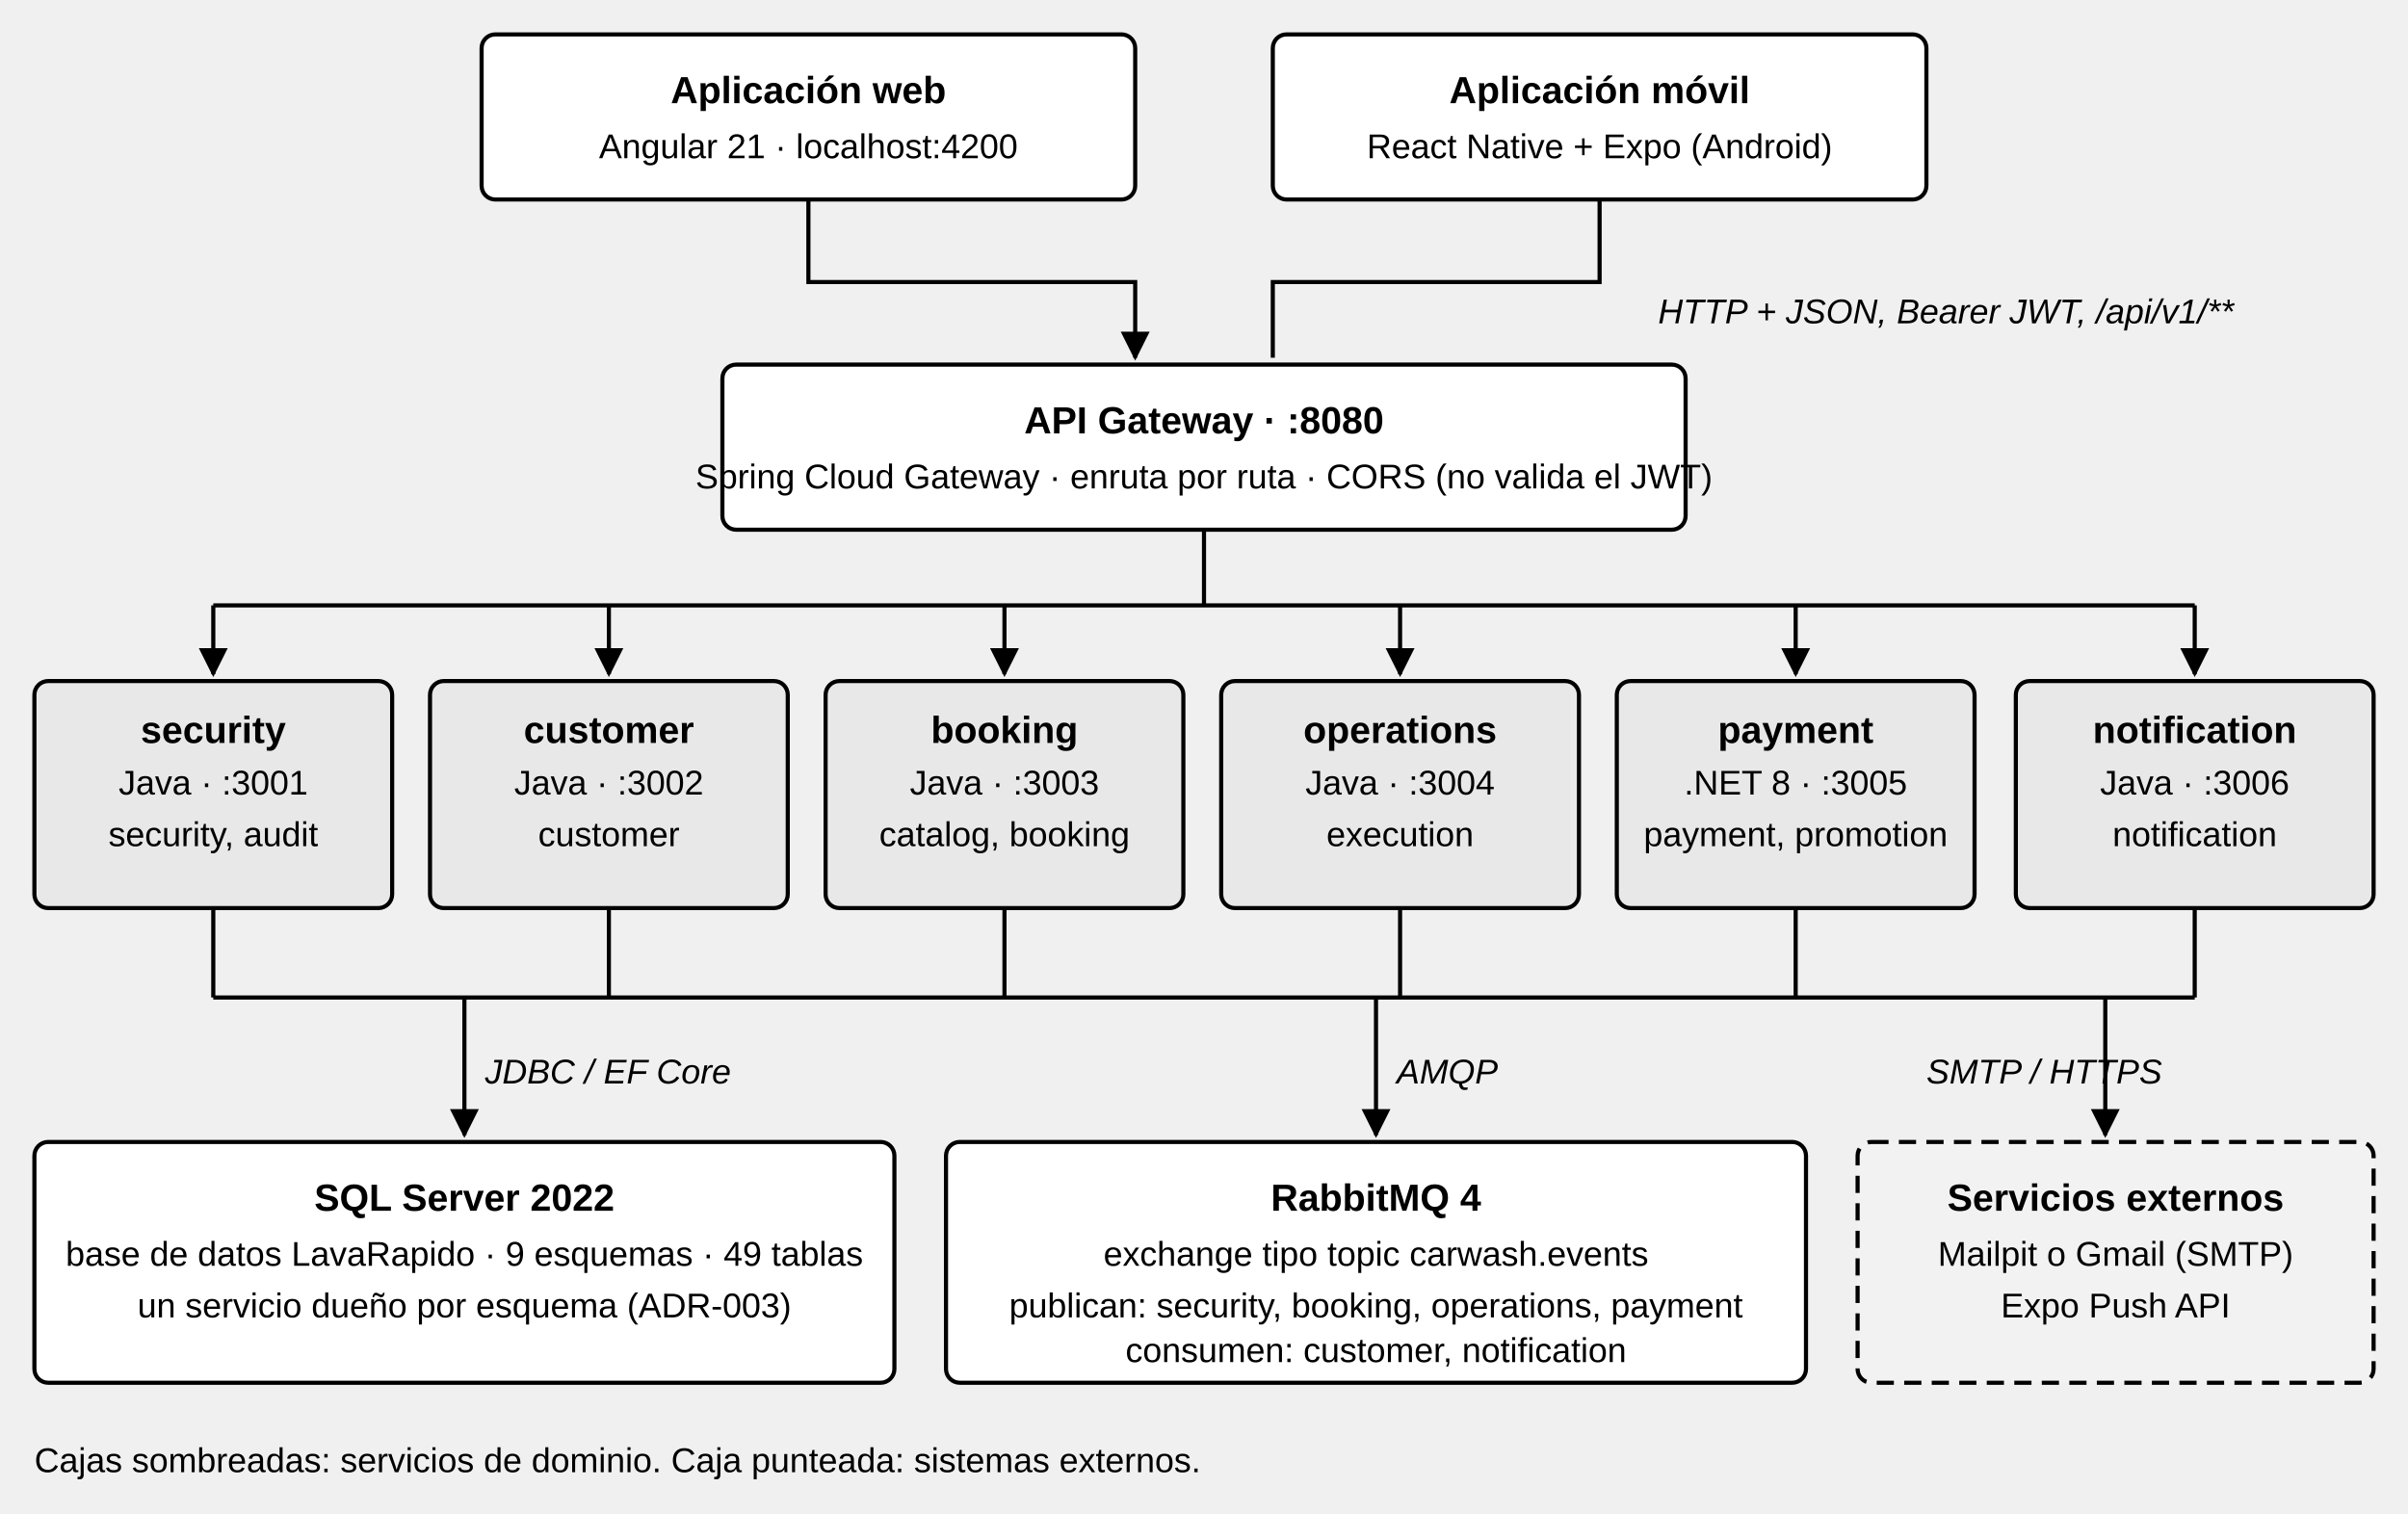
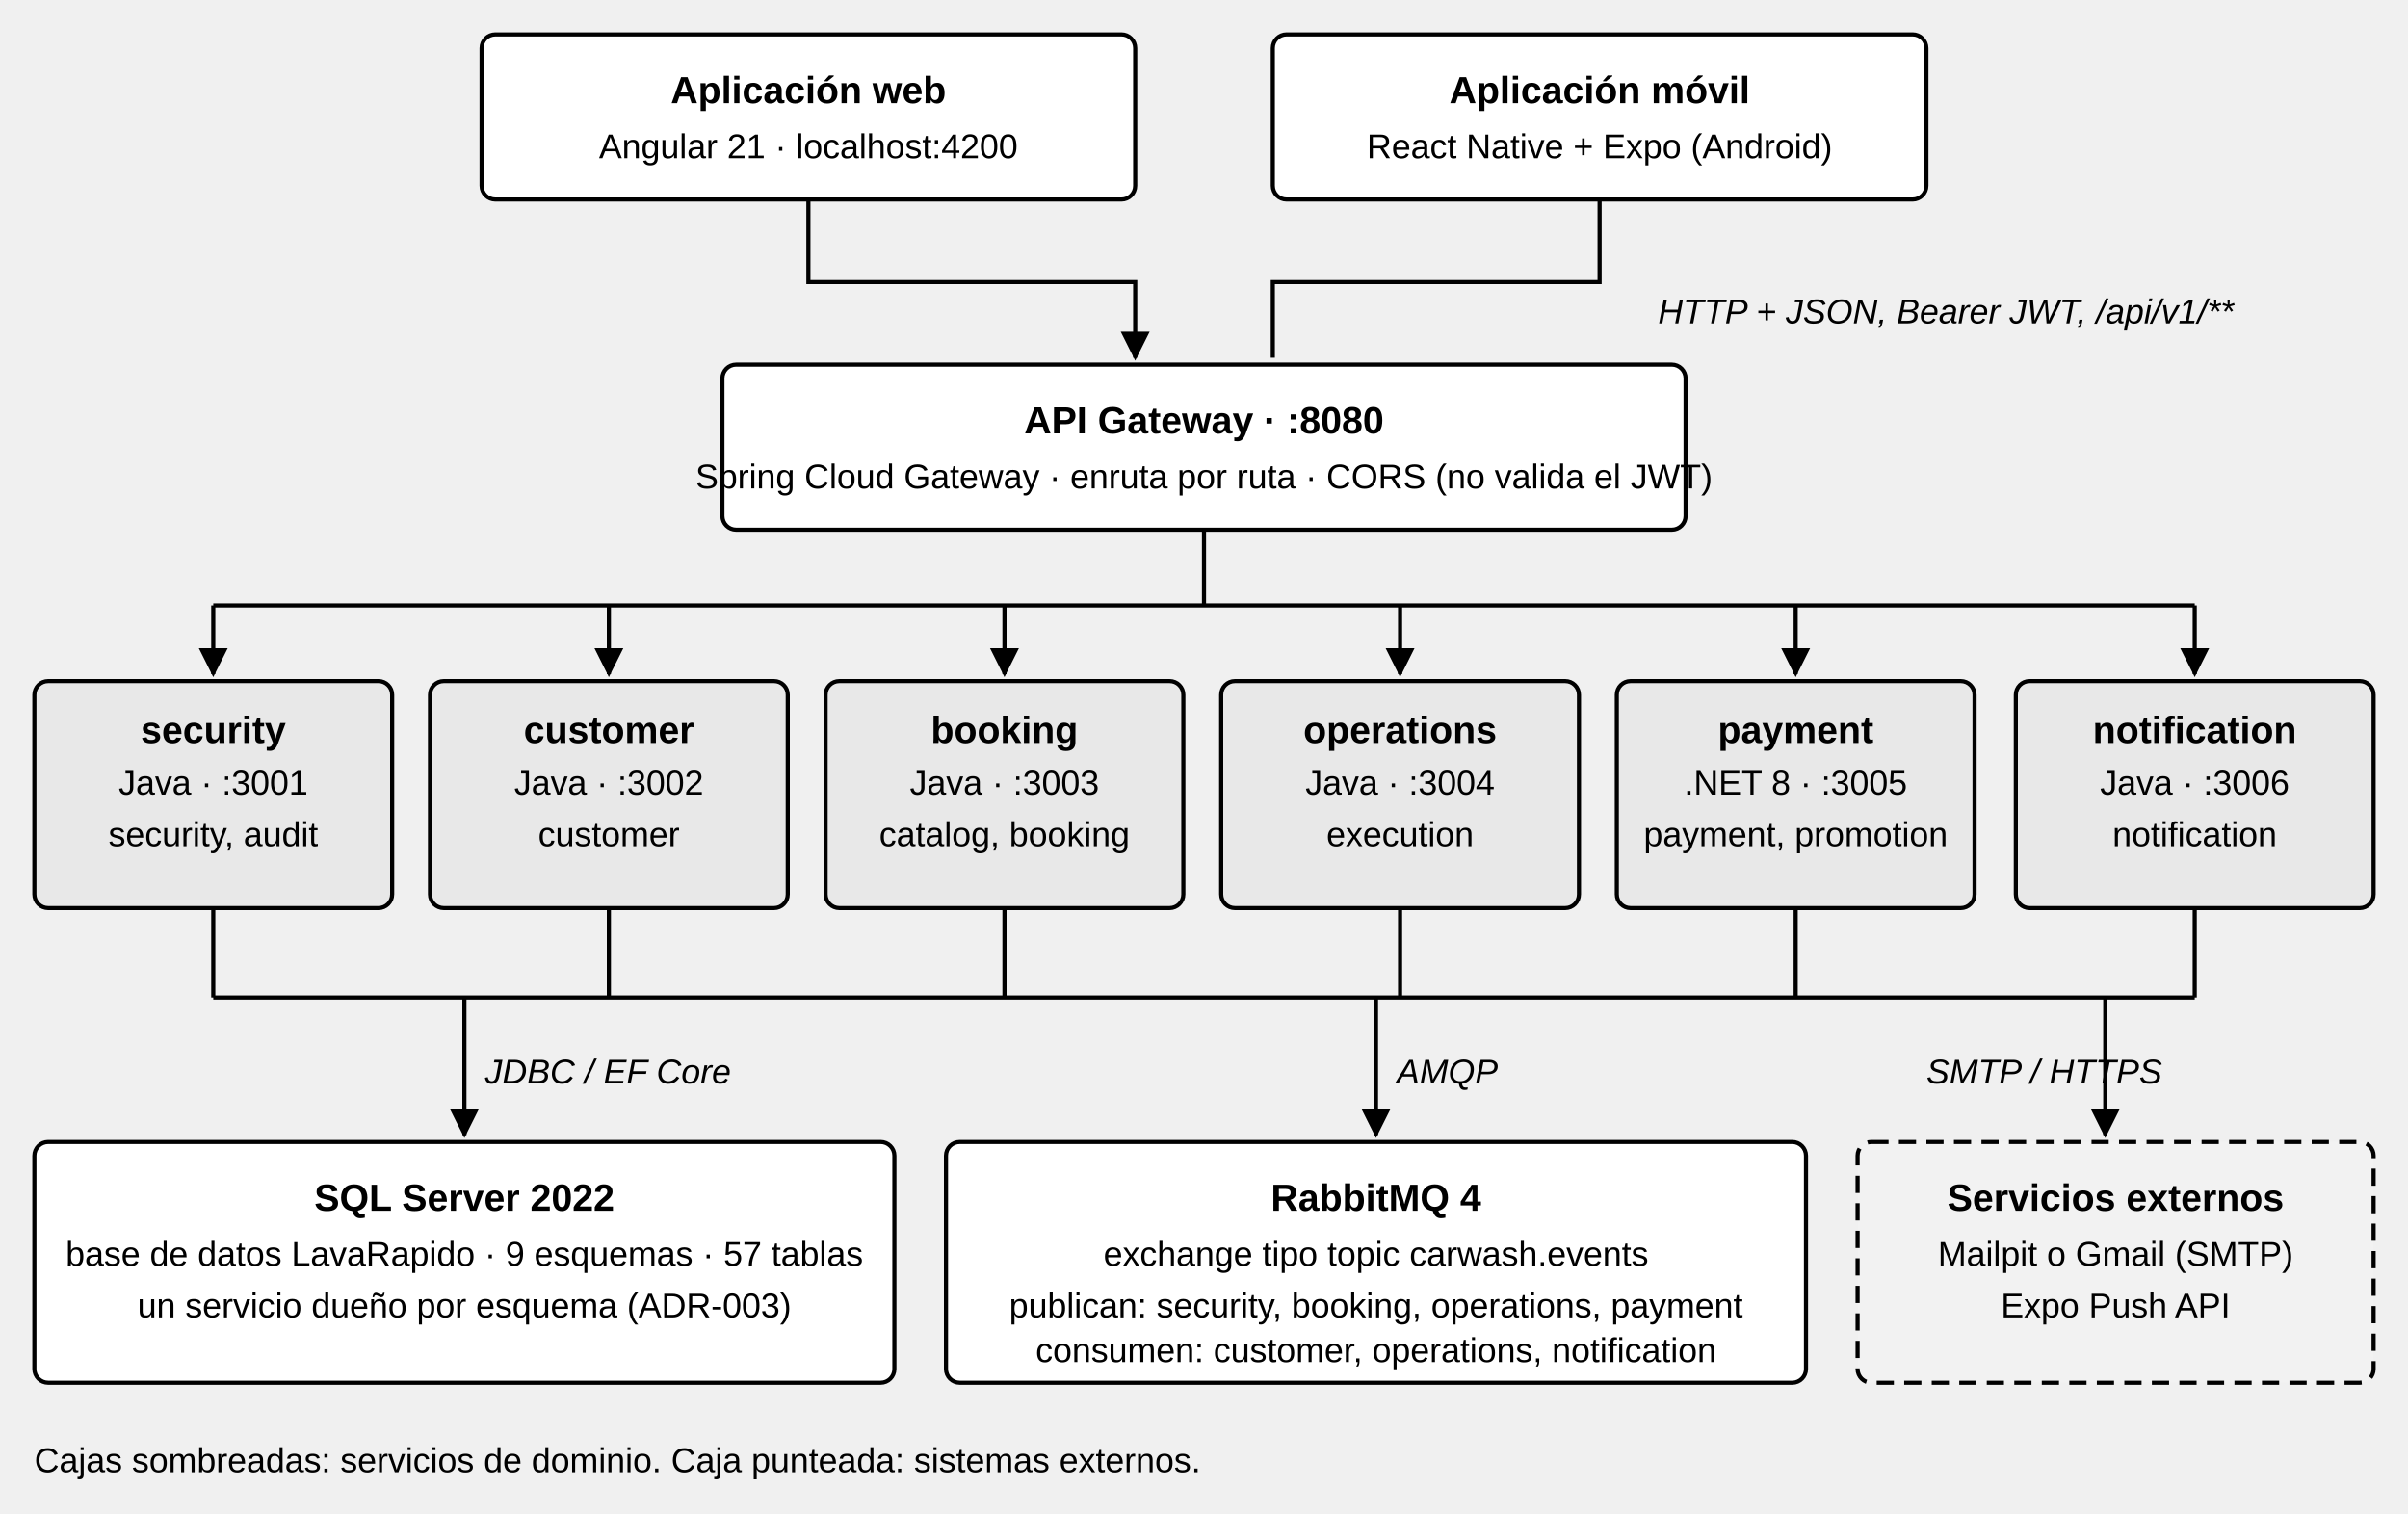
<svg xmlns="http://www.w3.org/2000/svg" viewBox="0 0 700 440" width="640" font-family="Arial, Helvetica, sans-serif" font-size="11" fill="#000">
  <defs>
    <marker id="arr" viewBox="0 0 10 10" refX="9" refY="5" markerWidth="7" markerHeight="7" orient="auto-start-reverse">
      <path d="M0,0 L10,5 L0,10 z" fill="#000" />
    </marker>
  </defs>
  <rect fill="#ffffff" stroke="#000000" stroke-width="1.2" x="140" y="10" width="190" height="48" rx="4" />
  <text text-anchor="middle" font-weight="bold" x="235" y="30">Aplicación web</text>
  <text text-anchor="middle" font-size="10" x="235" y="46">Angular 21 · localhost:4200</text>
  <rect fill="#ffffff" stroke="#000000" stroke-width="1.2" x="370" y="10" width="190" height="48" rx="4" />
  <text text-anchor="middle" font-weight="bold" x="465" y="30">Aplicación móvil</text>
  <text text-anchor="middle" font-size="10" x="465" y="46">React Native + Expo (Android)</text>
  <path stroke="#000000" stroke-width="1.2" fill="none" d="M235,58 L235,82 L330,82 L330,104" marker-end="url(#arr)" />
  <path stroke="#000000" stroke-width="1.2" fill="none" d="M465,58 L465,82 L370,82 L370,104" />
  <text font-size="10" font-style="italic" x="482" y="94">HTTP + JSON, Bearer JWT, /api/v1/**</text>
  <rect fill="#ffffff" stroke="#000000" stroke-width="1.2" x="210" y="106" width="280" height="48" rx="4" />
  <text text-anchor="middle" font-weight="bold" x="350" y="126">API Gateway · :8080</text>
  <text text-anchor="middle" font-size="10" x="350" y="142">Spring Cloud Gateway · enruta por ruta · CORS (no valida el JWT)</text>
  <path stroke="#000000" stroke-width="1.2" fill="none" d="M350,154 L350,176" />
  <path stroke="#000000" stroke-width="1.2" fill="none" d="M62,176 L638,176" />
  <path stroke="#000000" stroke-width="1.2" fill="none" d="M62,176 L62,196" marker-end="url(#arr)" />
  <path stroke="#000000" stroke-width="1.2" fill="none" d="M177,176 L177,196" marker-end="url(#arr)" />
  <path stroke="#000000" stroke-width="1.2" fill="none" d="M292,176 L292,196" marker-end="url(#arr)" />
  <path stroke="#000000" stroke-width="1.2" fill="none" d="M407,176 L407,196" marker-end="url(#arr)" />
  <path stroke="#000000" stroke-width="1.2" fill="none" d="M522,176 L522,196" marker-end="url(#arr)" />
  <path stroke="#000000" stroke-width="1.2" fill="none" d="M638,176 L638,196" marker-end="url(#arr)" />
  <rect fill="#e8e8e8" stroke="#000000" stroke-width="1.2" x="10" y="198" width="104" height="66" rx="4" />
  <text text-anchor="middle" font-weight="bold" x="62" y="216">security</text>
  <text text-anchor="middle" font-size="10" x="62" y="231">Java · :3001</text>
  <text text-anchor="middle" font-size="10" x="62" y="246">security, audit</text>
  <rect fill="#e8e8e8" stroke="#000000" stroke-width="1.2" x="125" y="198" width="104" height="66" rx="4" />
  <text text-anchor="middle" font-weight="bold" x="177" y="216">customer</text>
  <text text-anchor="middle" font-size="10" x="177" y="231">Java · :3002</text>
  <text text-anchor="middle" font-size="10" x="177" y="246">customer</text>
  <rect fill="#e8e8e8" stroke="#000000" stroke-width="1.2" x="240" y="198" width="104" height="66" rx="4" />
  <text text-anchor="middle" font-weight="bold" x="292" y="216">booking</text>
  <text text-anchor="middle" font-size="10" x="292" y="231">Java · :3003</text>
  <text text-anchor="middle" font-size="10" x="292" y="246">catalog, booking</text>
  <rect fill="#e8e8e8" stroke="#000000" stroke-width="1.2" x="355" y="198" width="104" height="66" rx="4" />
  <text text-anchor="middle" font-weight="bold" x="407" y="216">operations</text>
  <text text-anchor="middle" font-size="10" x="407" y="231">Java · :3004</text>
  <text text-anchor="middle" font-size="10" x="407" y="246">execution</text>
  <rect fill="#e8e8e8" stroke="#000000" stroke-width="1.2" x="470" y="198" width="104" height="66" rx="4" />
  <text text-anchor="middle" font-weight="bold" x="522" y="216">payment</text>
  <text text-anchor="middle" font-size="10" x="522" y="231">.NET 8 · :3005</text>
  <text text-anchor="middle" font-size="10" x="522" y="246">payment, promotion</text>
  <rect fill="#e8e8e8" stroke="#000000" stroke-width="1.2" x="586" y="198" width="104" height="66" rx="4" />
  <text text-anchor="middle" font-weight="bold" x="638" y="216">notification</text>
  <text text-anchor="middle" font-size="10" x="638" y="231">Java · :3006</text>
  <text text-anchor="middle" font-size="10" x="638" y="246">notification</text>
  <path stroke="#000000" stroke-width="1.2" fill="none" d="M62,264 L62,290" />
  <path stroke="#000000" stroke-width="1.2" fill="none" d="M177,264 L177,290" />
  <path stroke="#000000" stroke-width="1.2" fill="none" d="M292,264 L292,290" />
  <path stroke="#000000" stroke-width="1.2" fill="none" d="M407,264 L407,290" />
  <path stroke="#000000" stroke-width="1.2" fill="none" d="M522,264 L522,290" />
  <path stroke="#000000" stroke-width="1.2" fill="none" d="M638,264 L638,290" />
  <path stroke="#000000" stroke-width="1.2" fill="none" d="M62,290 L638,290" />
  <path stroke="#000000" stroke-width="1.2" fill="none" d="M135,290 L135,330" marker-end="url(#arr)" />
  <text font-size="10" font-style="italic" x="141" y="315">JDBC / EF Core</text>
  <path stroke="#000000" stroke-width="1.2" fill="none" d="M400,290 L400,330" marker-end="url(#arr)" />
  <text font-size="10" font-style="italic" x="406" y="315">AMQP</text>
  <path stroke="#000000" stroke-width="1.2" fill="none" d="M612,290 L612,330" marker-end="url(#arr)" />
  <text font-size="10" font-style="italic" x="560" y="315">SMTP / HTTPS</text>
  <rect fill="#ffffff" stroke="#000000" stroke-width="1.2" x="10" y="332" width="250" height="70" rx="4" />
  <text text-anchor="middle" font-weight="bold" x="135" y="352">SQL Server 2022</text>
-   <text text-anchor="middle" font-size="10" x="135" y="368">base de datos LavaRapido · 9 esquemas · 49 tablas</text>
+   <text text-anchor="middle" font-size="10" x="135" y="368">base de datos LavaRapido · 9 esquemas · 57 tablas</text>
  <text text-anchor="middle" font-size="10" x="135" y="383">un servicio dueño por esquema (ADR-003)</text>
  <rect fill="#ffffff" stroke="#000000" stroke-width="1.2" x="275" y="332" width="250" height="70" rx="4" />
  <text text-anchor="middle" font-weight="bold" x="400" y="352">RabbitMQ 4</text>
  <text text-anchor="middle" font-size="10" x="400" y="368">exchange tipo topic carwash.events</text>
  <text text-anchor="middle" font-size="10" x="400" y="383">publican: security, booking, operations, payment</text>
-   <text text-anchor="middle" font-size="10" x="400" y="396">consumen: customer, notification</text>
+   <text text-anchor="middle" font-size="10" x="400" y="396">consumen: customer, operations, notification</text>
  <rect fill="#f2f2f2" stroke="#000000" stroke-width="1.2" stroke-dasharray="5 3" x="540" y="332" width="150" height="70" rx="4" />
  <text text-anchor="middle" font-weight="bold" x="615" y="352">Servicios externos</text>
  <text text-anchor="middle" font-size="10" x="615" y="368">Mailpit o Gmail (SMTP)</text>
  <text text-anchor="middle" font-size="10" x="615" y="383">Expo Push API</text>
  <text font-size="10" x="10" y="428">Cajas sombreadas: servicios de dominio. Caja punteada: sistemas externos.</text>
</svg>
